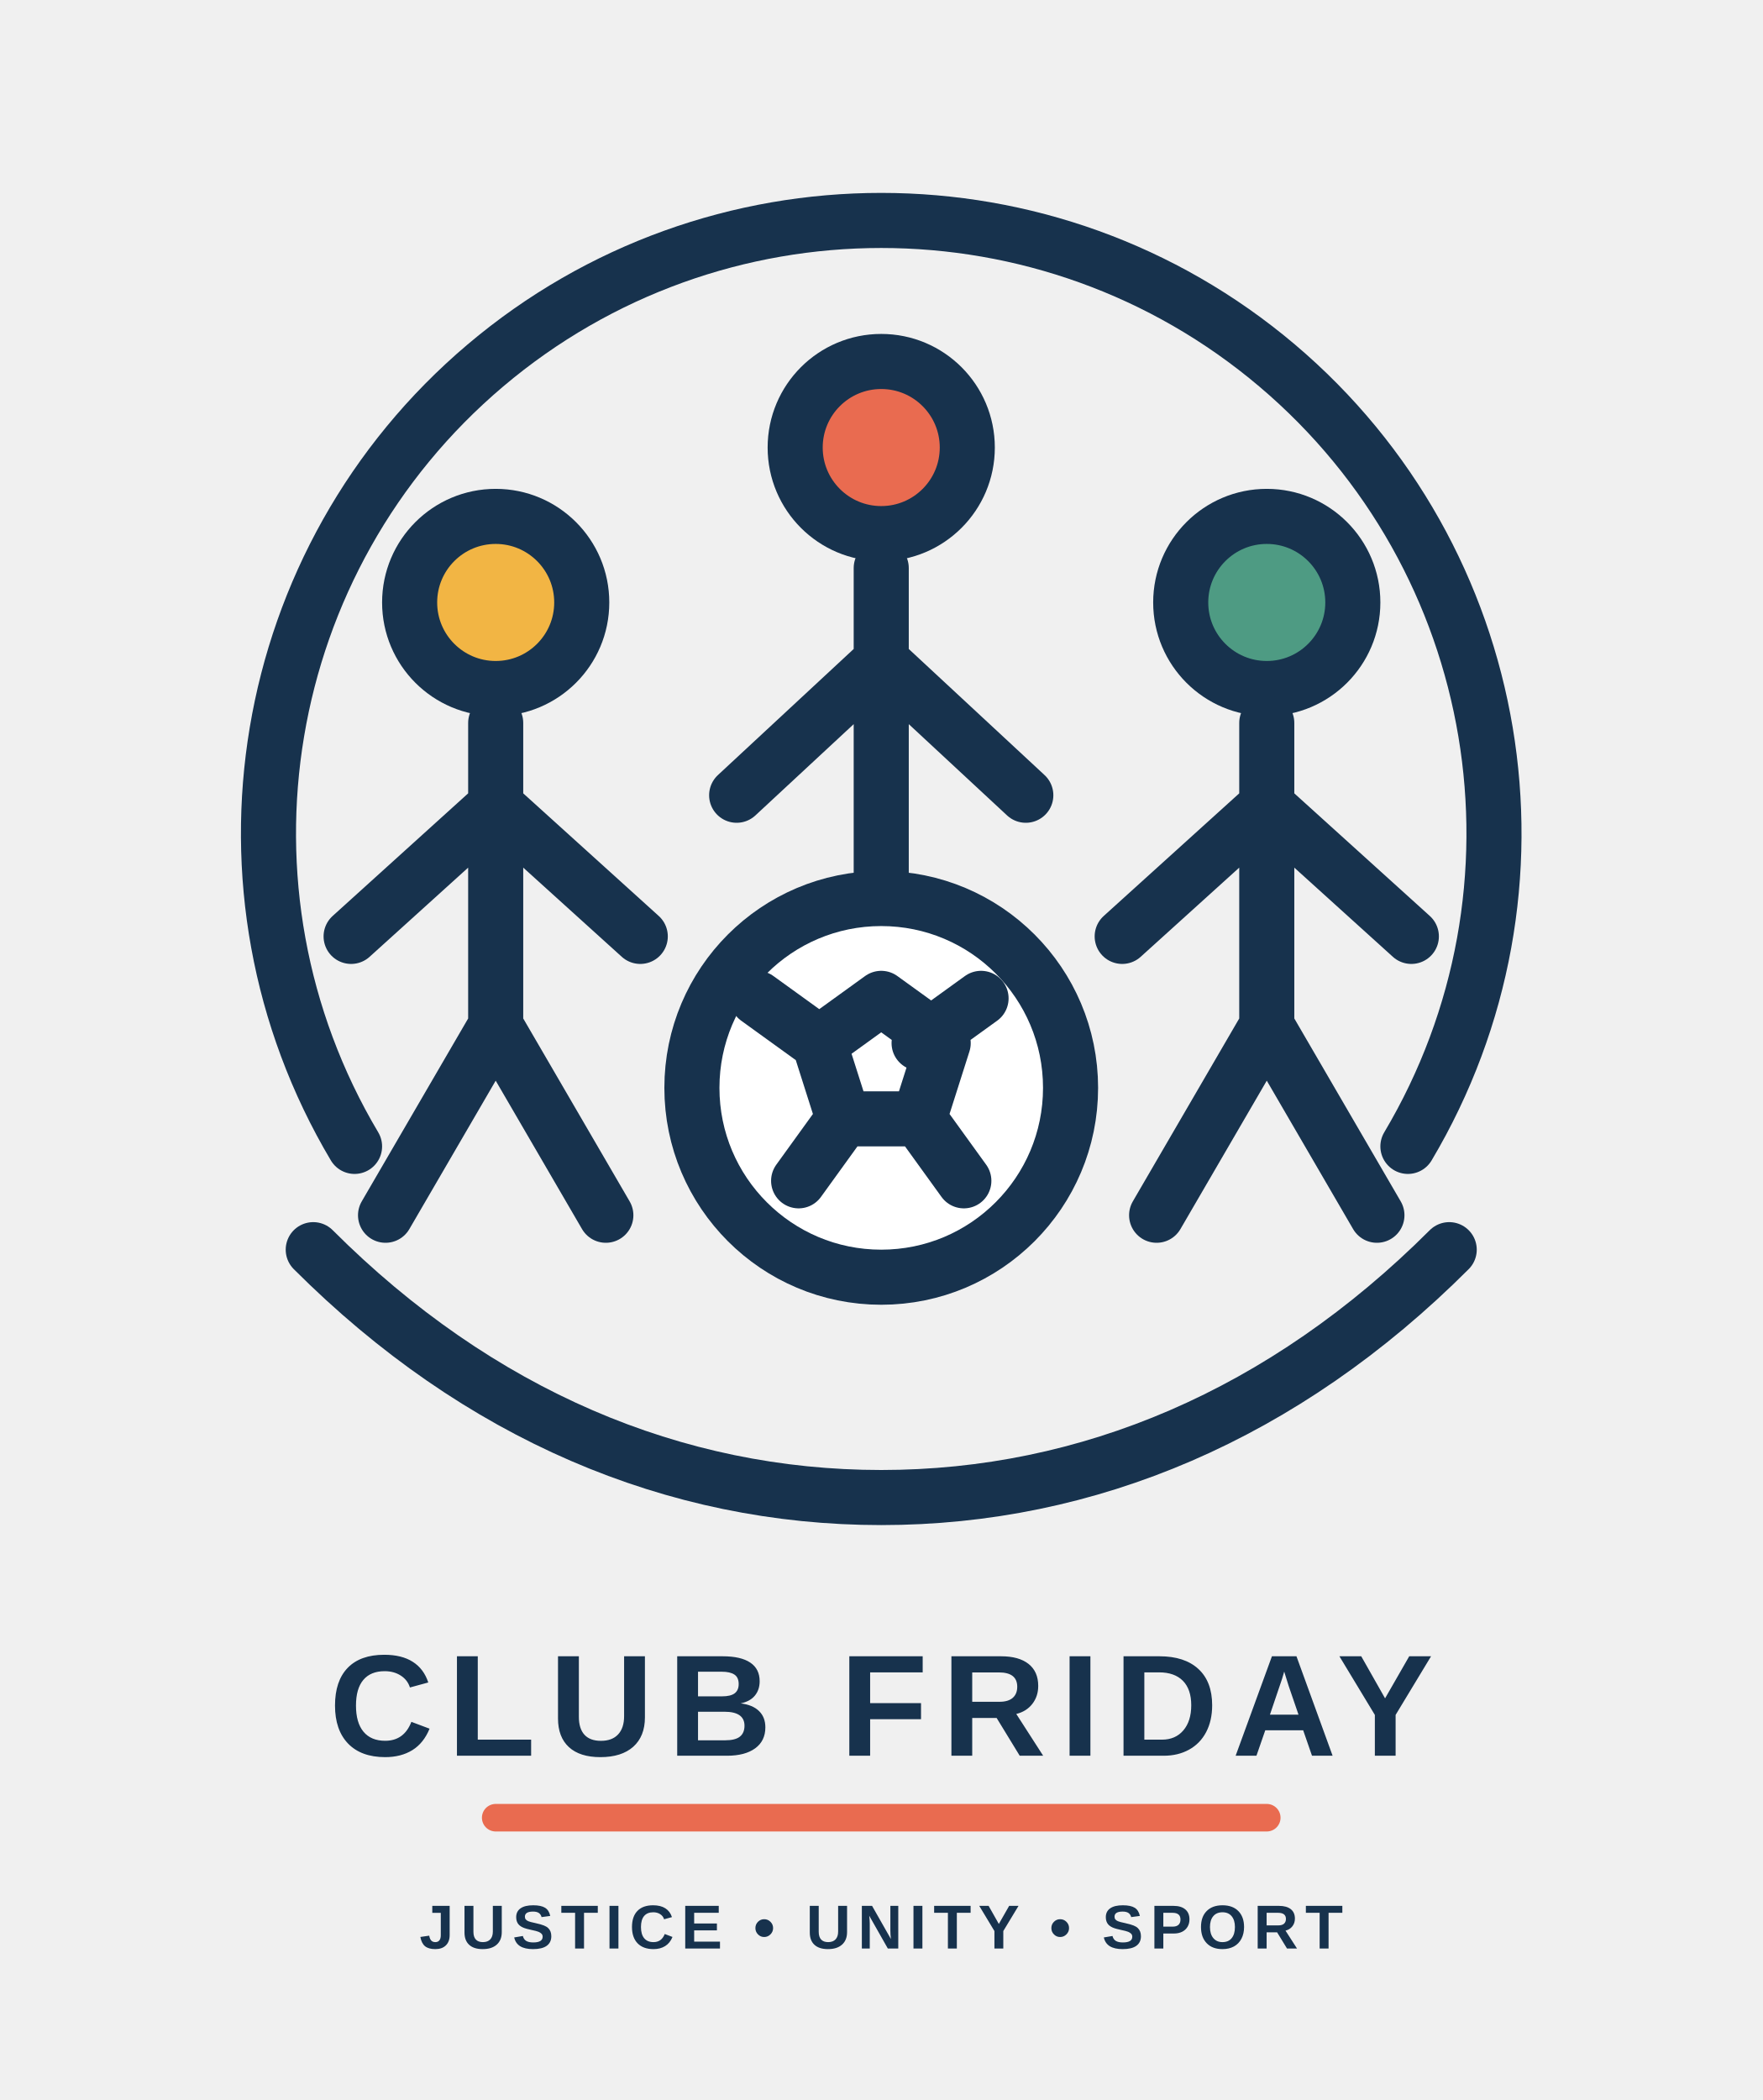
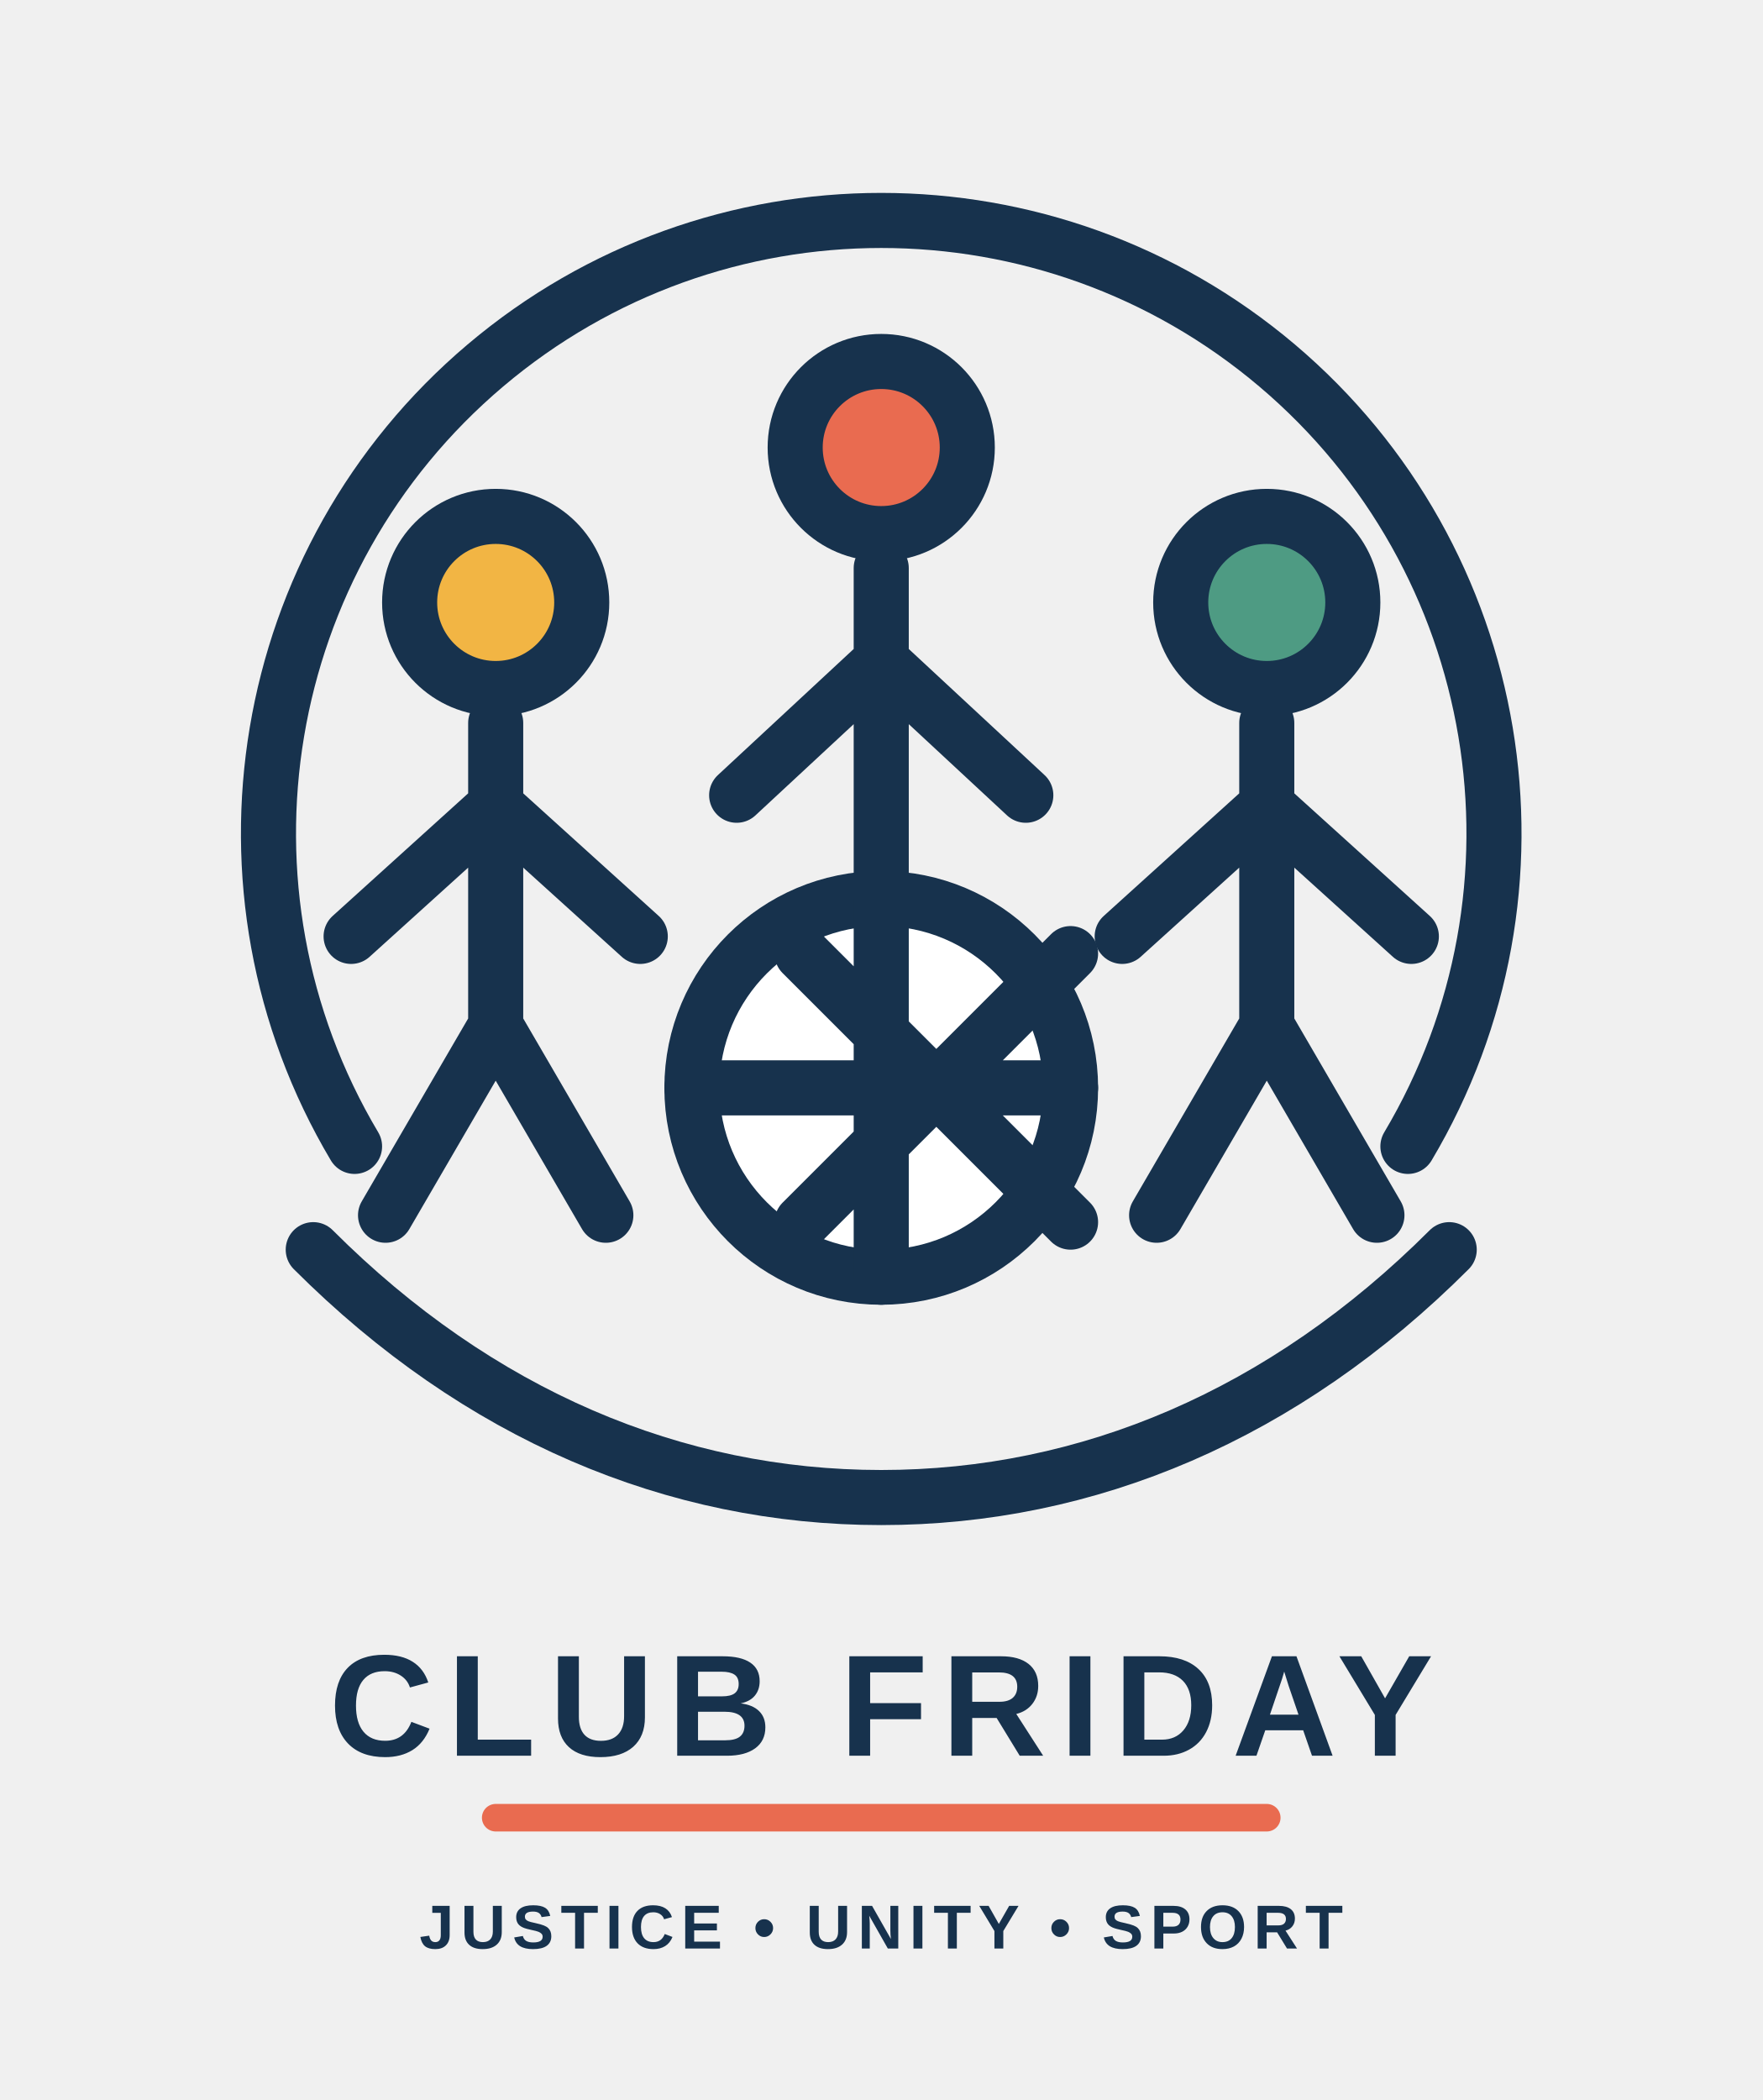
<svg xmlns="http://www.w3.org/2000/svg" viewBox="0 0 512 610" role="img" aria-labelledby="title desc">
  <g stroke="#17324D" stroke-width="16" stroke-linecap="round" stroke-linejoin="round">
    <path fill="none" d="M103 333a178 178 0 1 1 306 0" />
    <circle cx="144" cy="175" r="25" fill="#F2B544" />
    <path fill="#F2B544" d="M144 210v88m0-64-42 38m42-38 42 38m-42 26-32 55m32-55 32 55" />
    <circle cx="256" cy="130" r="25" fill="#E96B50" />
    <path fill="#E96B50" d="M256 165v105m0-78-42 39m42-39 42 39m-42 39-30 53m30-53 30 53" />
    <circle cx="368" cy="175" r="25" fill="#4E9B83" />
    <path fill="#4E9B83" d="M368 210v88m0-64-42 38m42-38 42 38m-42 26-32 55m32-55 32 55" />
    <circle cx="256" cy="316" r="55" fill="#FFFFFF" />
-     <path fill="none" d="m256 290 18 13-7 22h-22l-7-22zM238 303l-18-13m47 13 18-13m-18 35 13 18m-35-18-13 18" />
+     <path fill="none" d="M256 261v110m-55-55h110m-78-39 78 78m0-78-78 78" />
    <path fill="none" d="M91 363c48 48 105 72 165 72s117-24 165-72" />
  </g>
  <g fill="#17324D" font-family="Arial, Helvetica, sans-serif" text-anchor="middle">
    <text x="256" y="510" font-size="42" font-weight="700" letter-spacing="4">CLUB FRIDAY</text>
    <path d="M144 528h224" stroke="#E96B50" stroke-width="8" stroke-linecap="round" />
    <text x="256" y="566" font-size="18" font-weight="700" letter-spacing="2">JUSTICE • UNITY • SPORT</text>
  </g>
</svg>
